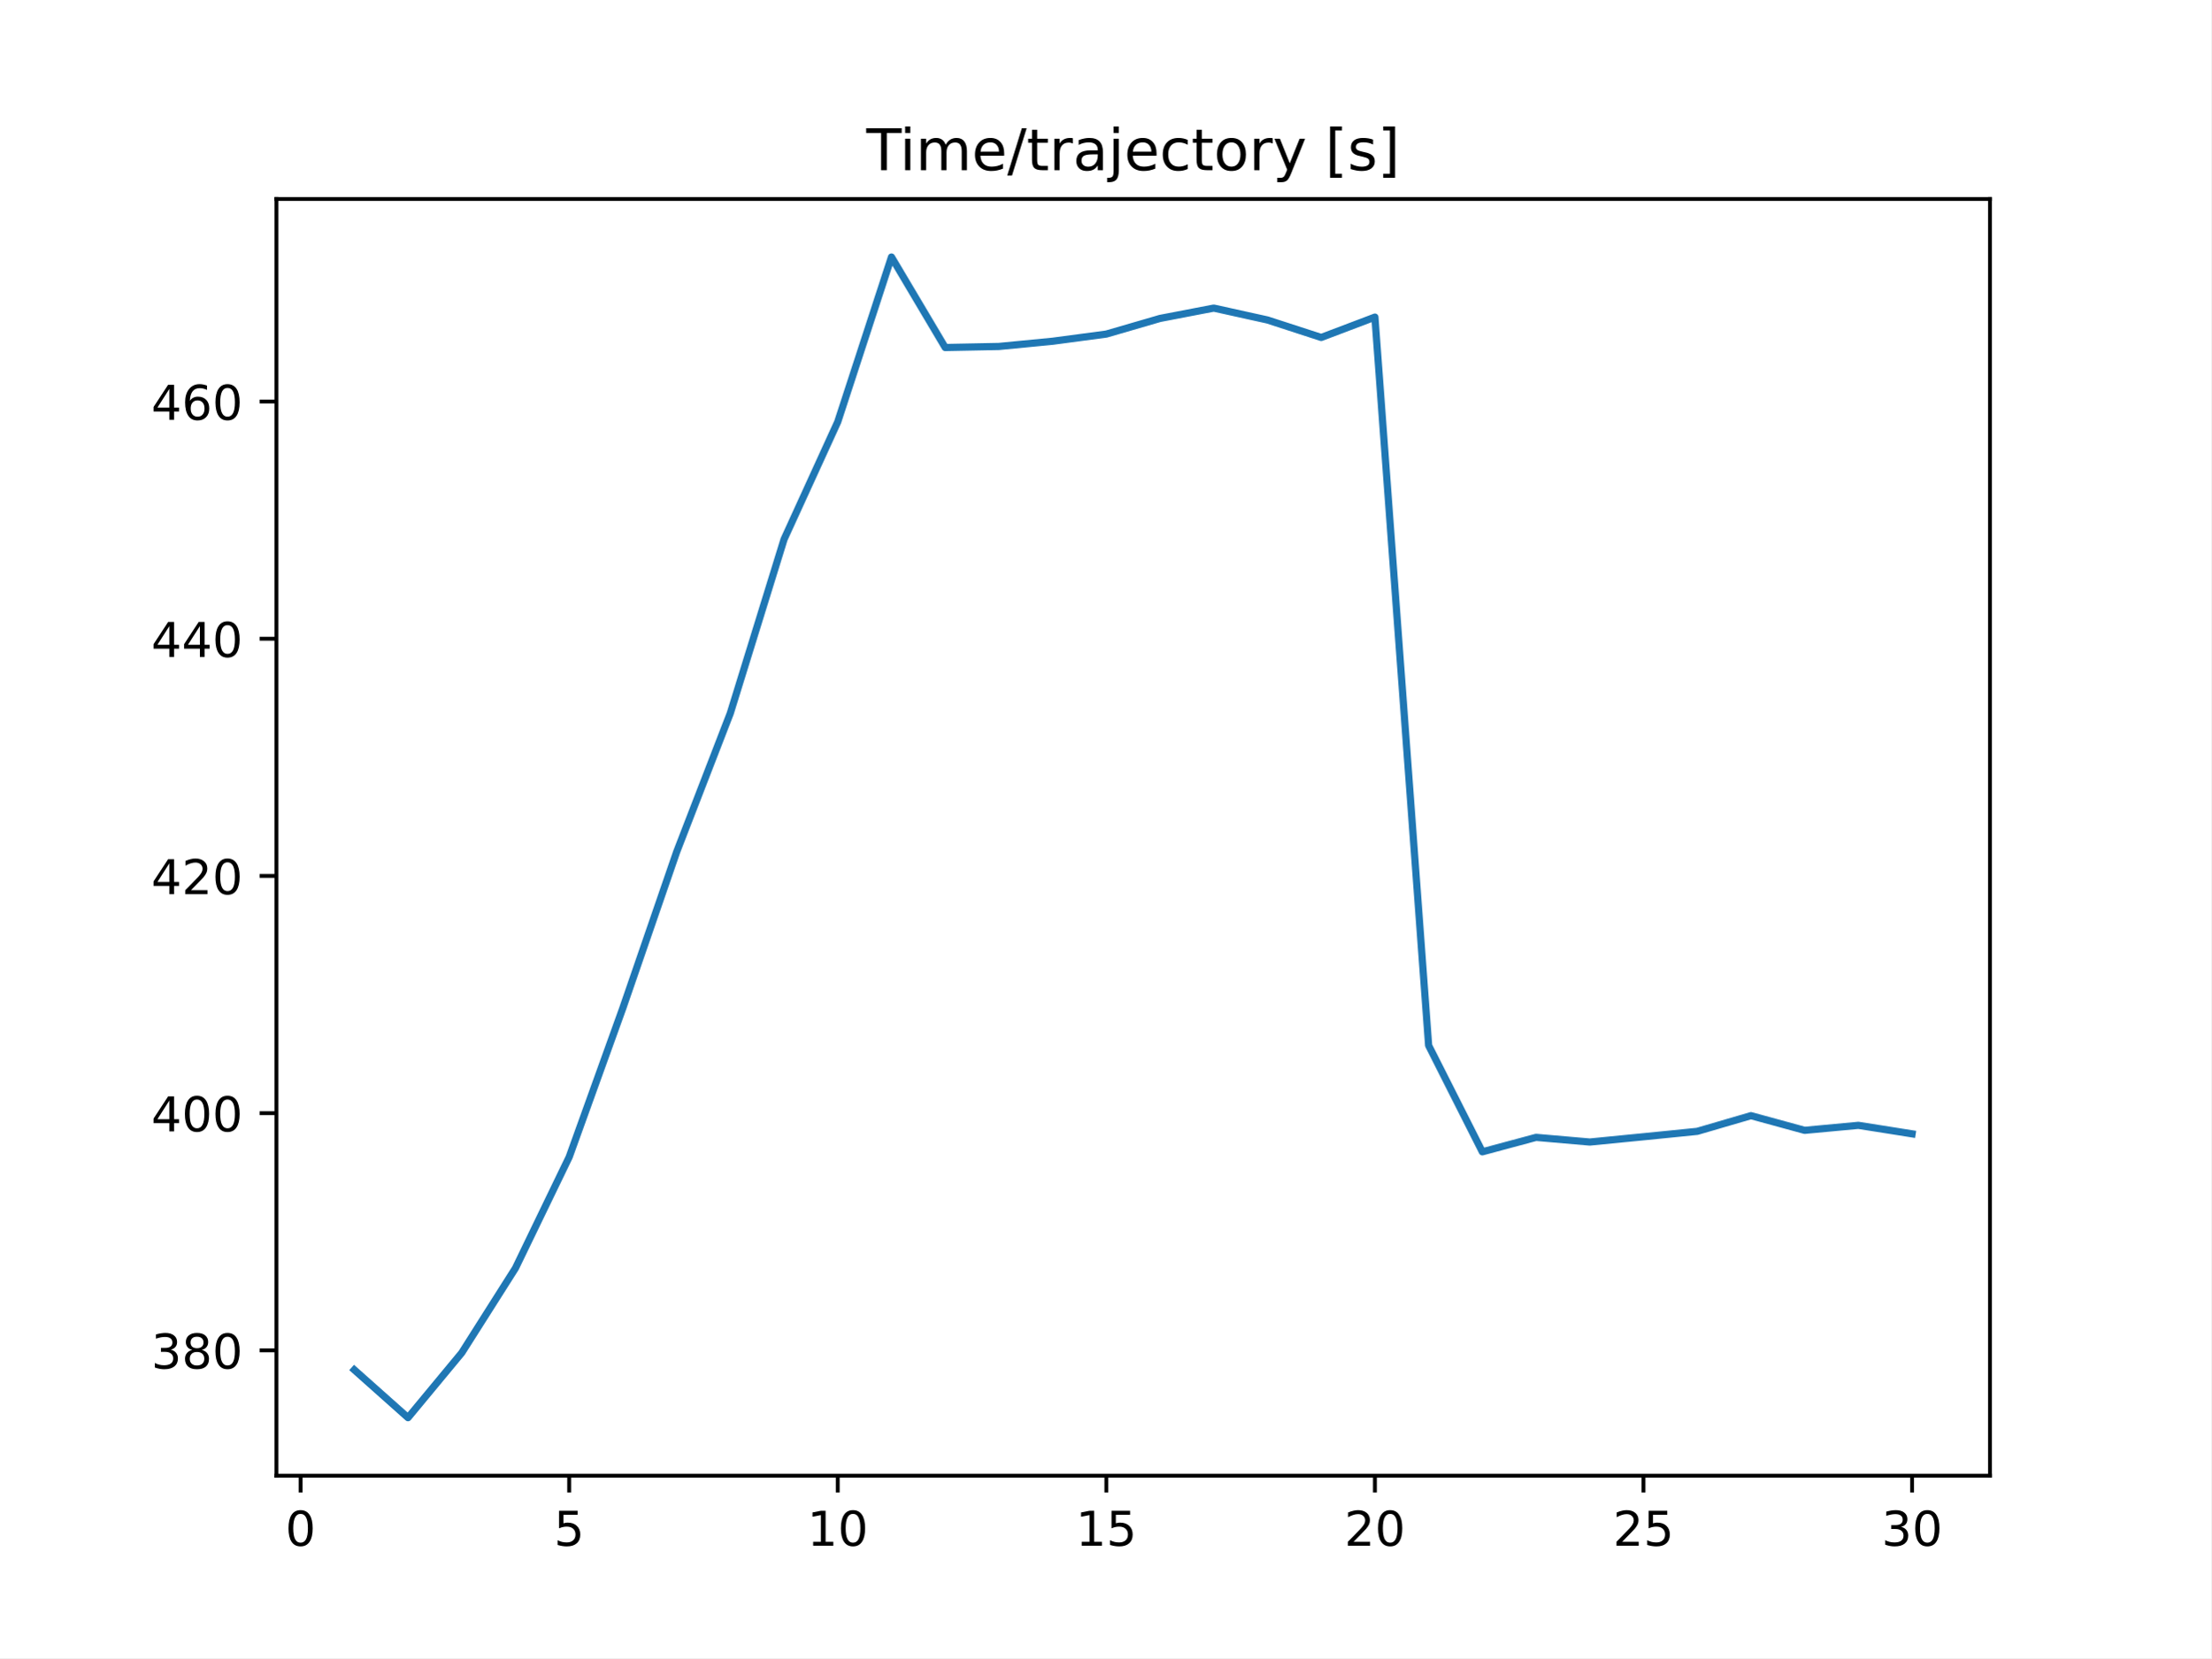
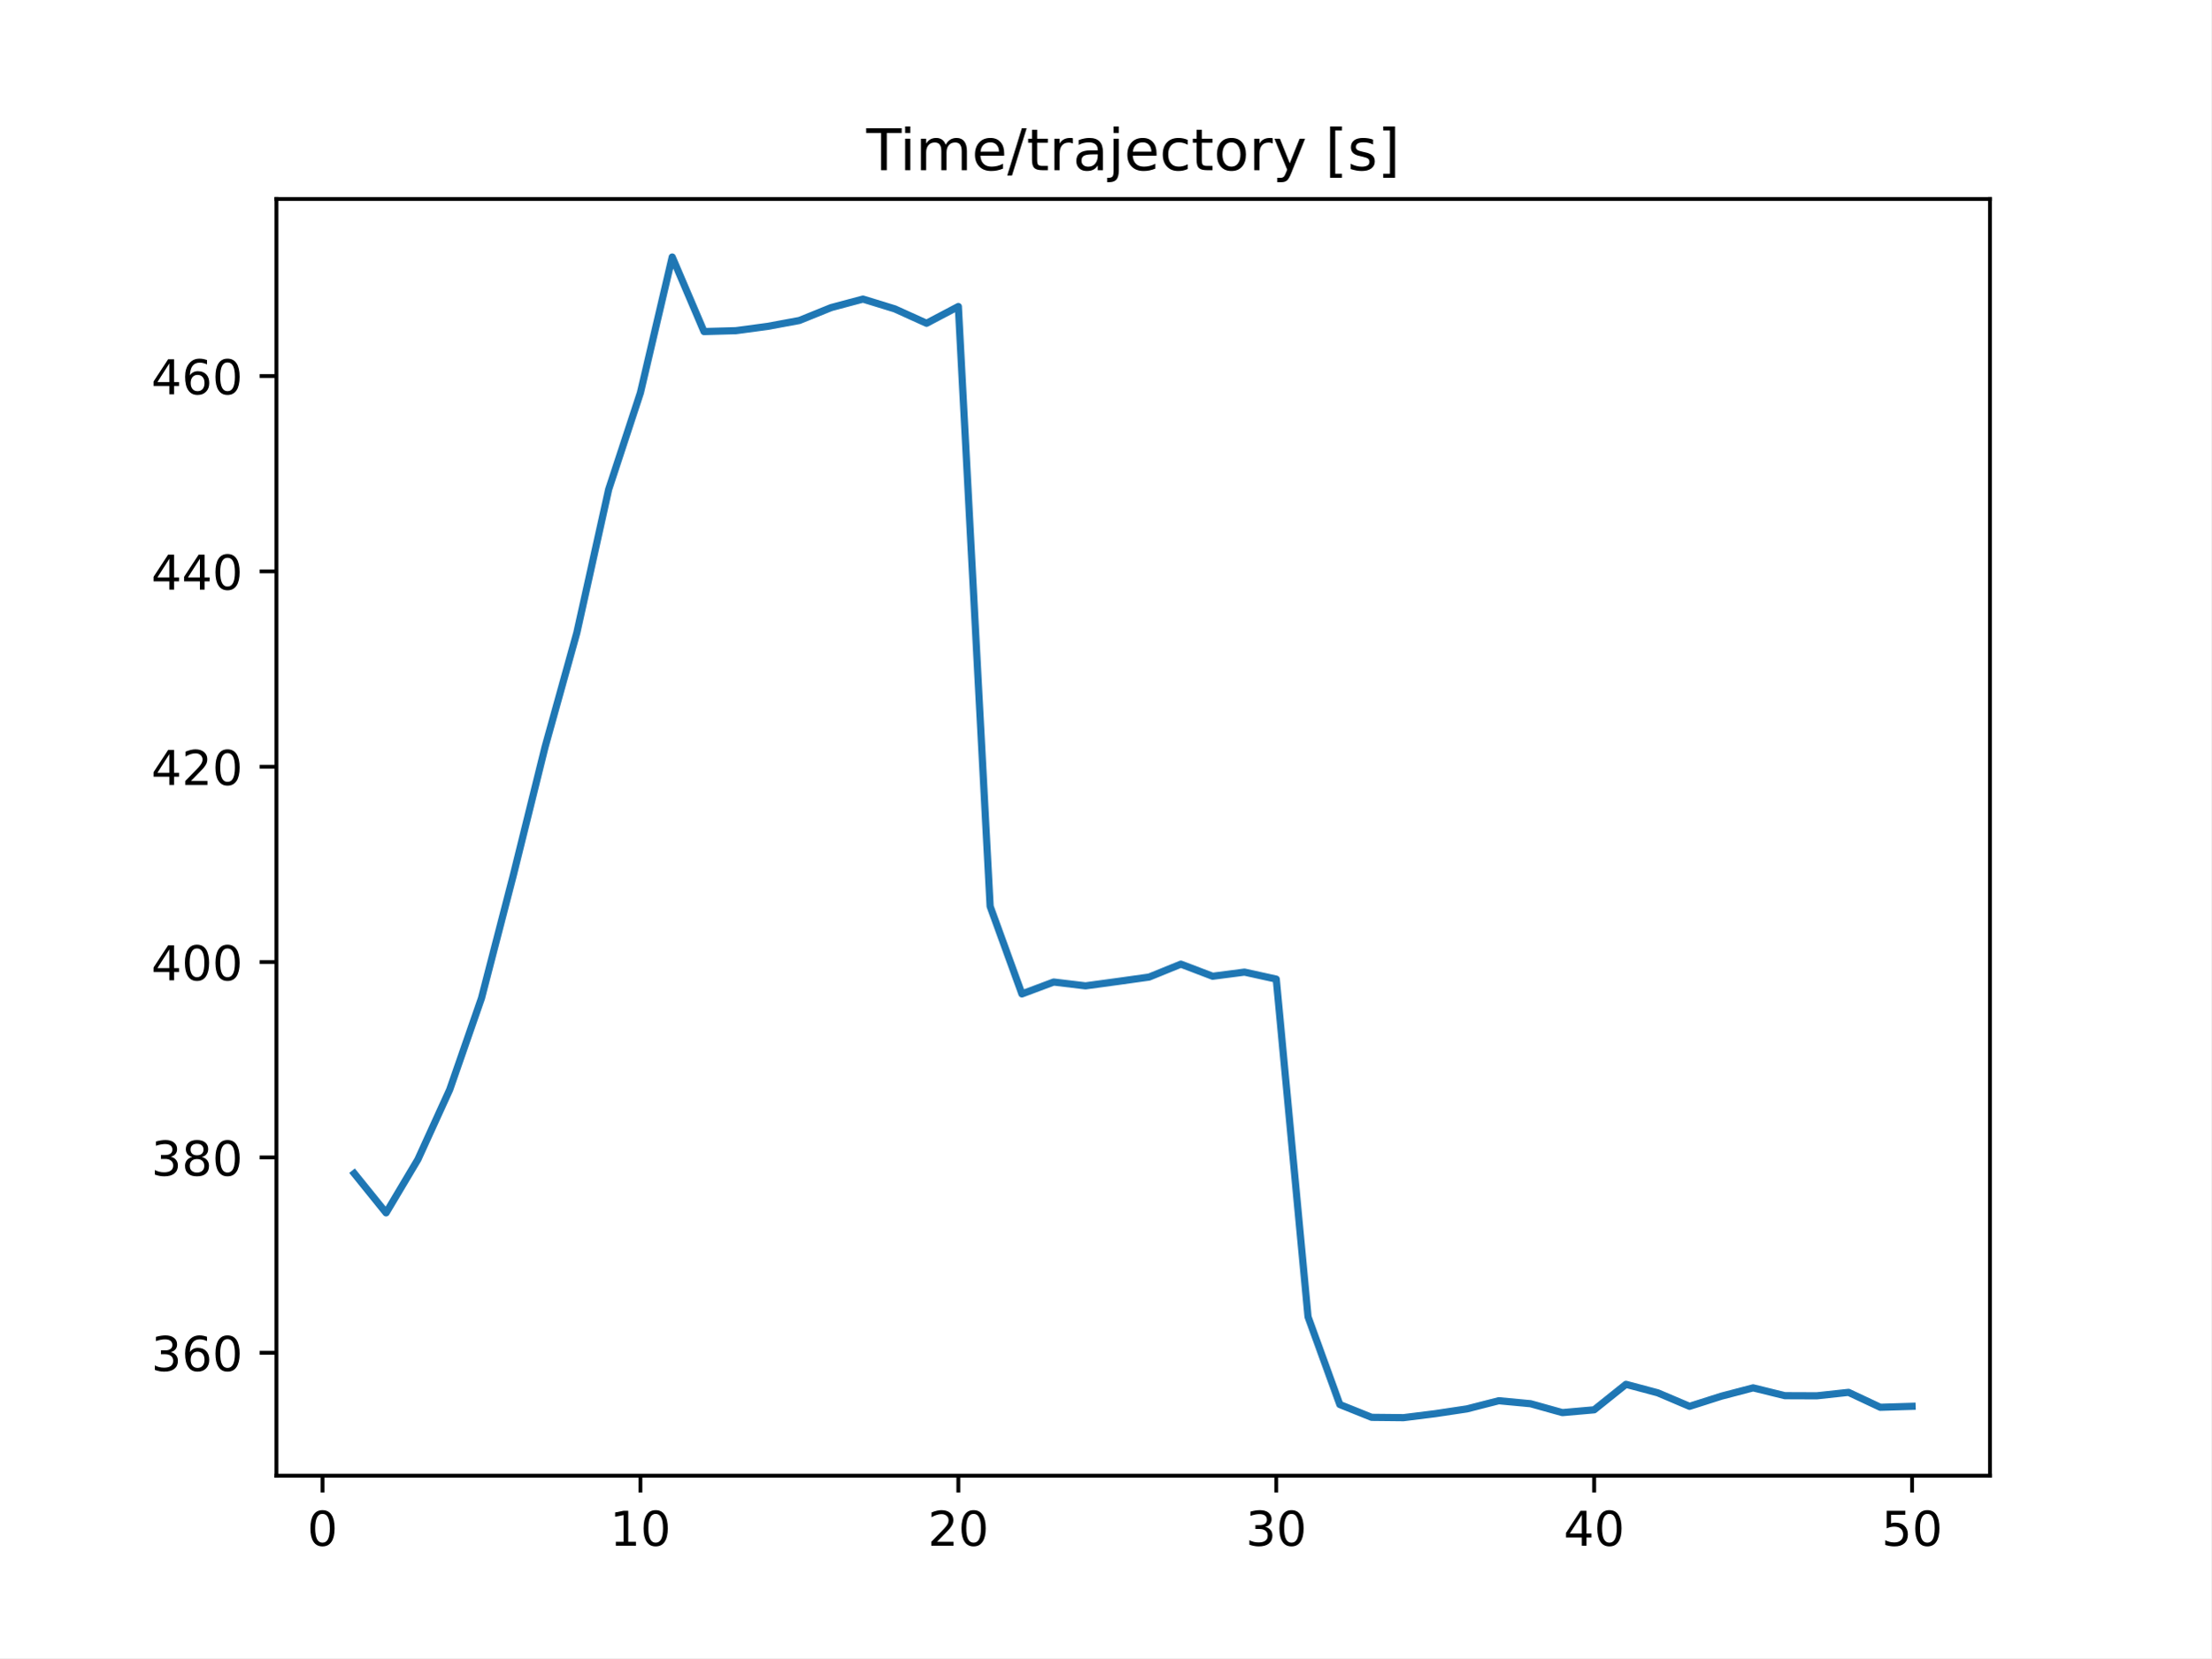
<svg xmlns="http://www.w3.org/2000/svg" xmlns:xlink="http://www.w3.org/1999/xlink" height="345.6pt" version="1.1" viewBox="0 0 460.8 345.6" width="460.8pt">
  <defs>
    <style type="text/css">
*{stroke-linecap:butt;stroke-linejoin:round;}
  </style>
  </defs>
  <g id="figure_1">
    <g id="patch_1">
      <path d="M 0 345.6  L 460.8 345.6  L 460.8 0  L 0 0  z " style="fill:#ffffff;" />
    </g>
    <g id="axes_1">
      <g id="patch_2">
        <path d="M 57.6 307.584  L 414.72 307.584  L 414.72 41.472  L 57.6 41.472  z " style="fill:#ffffff;" />
      </g>
      <g id="matplotlib.axis_1">
        <g id="xtick_1">
          <g id="line2d_1">
            <defs>
-               <path d="M 0 0  L 0 3.5  " id="m7c007bbc4c" style="stroke:#000000;stroke-width:0.8;" />
-             </defs>
-             <g>
-               <use style="stroke:#000000;stroke-width:0.8;" x="62.638" xlink:href="#m7c007bbc4c" y="307.584" />
+               <path d="M 0 0  L 0 3.5  " id="m5fd5372983" style="stroke:#000000;stroke-width:0.8;" />
+             </defs>
+             <g>
+               <use style="stroke:#000000;stroke-width:0.8;" x="67.207" xlink:href="#m5fd5372983" y="307.584" />
            </g>
          </g>
          <g id="text_1">
            <defs>
              <path d="M 31.781 66.406  Q 24.172 66.406 20.328 58.906  Q 16.5 51.422 16.5 36.375  Q 16.5 21.391 20.328 13.891  Q 24.172 6.391 31.781 6.391  Q 39.453 6.391 43.281 13.891  Q 47.125 21.391 47.125 36.375  Q 47.125 51.422 43.281 58.906  Q 39.453 66.406 31.781 66.406  z M 31.781 74.219  Q 44.047 74.219 50.516 64.516  Q 56.984 54.828 56.984 36.375  Q 56.984 17.969 50.516 8.266  Q 44.047 -1.422 31.781 -1.422  Q 19.531 -1.422 13.062 8.266  Q 6.594 17.969 6.594 36.375  Q 6.594 54.828 13.062 64.516  Q 19.531 74.219 31.781 74.219  z " id="DejaVuSans-48" />
            </defs>
-             <g transform="translate(59.45649 322.1824)scale(0.1 -0.1)">
+             <g transform="translate(64.02587 322.1824)scale(0.1 -0.1)">
              <use xlink:href="#DejaVuSans-48" />
            </g>
          </g>
        </g>
        <g id="xtick_2">
          <g id="line2d_2">
            <g>
-               <use style="stroke:#000000;stroke-width:0.8;" x="118.613" xlink:href="#m7c007bbc4c" y="307.584" />
+               <use style="stroke:#000000;stroke-width:0.8;" x="133.463" xlink:href="#m5fd5372983" y="307.584" />
            </g>
          </g>
          <g id="text_2">
            <defs>
-               <path d="M 10.797 72.906  L 49.516 72.906  L 49.516 64.594  L 19.828 64.594  L 19.828 46.734  Q 21.969 47.469 24.109 47.828  Q 26.266 48.188 28.422 48.188  Q 40.625 48.188 47.75 41.5  Q 54.891 34.812 54.891 23.391  Q 54.891 11.625 47.562 5.094  Q 40.234 -1.422 26.906 -1.422  Q 22.312 -1.422 17.547 -0.641  Q 12.797 0.141 7.719 1.703  L 7.719 11.625  Q 12.109 9.234 16.797 8.062  Q 21.484 6.891 26.703 6.891  Q 35.156 6.891 40.078 11.328  Q 45.016 15.766 45.016 23.391  Q 45.016 31 40.078 35.438  Q 35.156 39.891 26.703 39.891  Q 22.75 39.891 18.812 39.016  Q 14.891 38.141 10.797 36.281  z " id="DejaVuSans-53" />
-             </defs>
-             <g transform="translate(115.4314 322.1824)scale(0.1 -0.1)">
-               <use xlink:href="#DejaVuSans-53" />
+               <path d="M 12.406 8.297  L 28.516 8.297  L 28.516 63.922  L 10.984 60.406  L 10.984 69.391  L 28.422 72.906  L 38.281 72.906  L 38.281 8.297  L 54.391 8.297  L 54.391 0  L 12.406 0  z " id="DejaVuSans-49" />
+             </defs>
+             <g transform="translate(127.1007 322.1824)scale(0.1 -0.1)">
+               <use xlink:href="#DejaVuSans-49" />
+               <use x="63.623" xlink:href="#DejaVuSans-48" />
            </g>
          </g>
        </g>
        <g id="xtick_3">
          <g id="line2d_3">
            <g>
-               <use style="stroke:#000000;stroke-width:0.8;" x="174.588" xlink:href="#m7c007bbc4c" y="307.584" />
+               <use style="stroke:#000000;stroke-width:0.8;" x="199.719" xlink:href="#m5fd5372983" y="307.584" />
            </g>
          </g>
          <g id="text_3">
            <defs>
-               <path d="M 12.406 8.297  L 28.516 8.297  L 28.516 63.922  L 10.984 60.406  L 10.984 69.391  L 28.422 72.906  L 38.281 72.906  L 38.281 8.297  L 54.391 8.297  L 54.391 0  L 12.406 0  z " id="DejaVuSans-49" />
-             </defs>
-             <g transform="translate(168.2251 322.1824)scale(0.1 -0.1)">
-               <use xlink:href="#DejaVuSans-49" />
+               <path d="M 19.188 8.297  L 53.609 8.297  L 53.609 0  L 7.328 0  L 7.328 8.297  Q 12.938 14.109 22.625 23.891  Q 32.328 33.688 34.812 36.531  Q 39.547 41.844 41.422 45.531  Q 43.312 49.219 43.312 52.781  Q 43.312 58.594 39.234 62.25  Q 35.156 65.922 28.609 65.922  Q 23.969 65.922 18.812 64.312  Q 13.672 62.703 7.812 59.422  L 7.812 69.391  Q 13.766 71.781 18.938 73  Q 24.125 74.219 28.422 74.219  Q 39.75 74.219 46.484 68.547  Q 53.219 62.891 53.219 53.422  Q 53.219 48.922 51.531 44.891  Q 49.859 40.875 45.406 35.406  Q 44.188 33.984 37.641 27.219  Q 31.109 20.453 19.188 8.297  z " id="DejaVuSans-50" />
+             </defs>
+             <g transform="translate(193.3567 322.1824)scale(0.1 -0.1)">
+               <use xlink:href="#DejaVuSans-50" />
              <use x="63.623" xlink:href="#DejaVuSans-48" />
            </g>
          </g>
        </g>
        <g id="xtick_4">
          <g id="line2d_4">
            <g>
-               <use style="stroke:#000000;stroke-width:0.8;" x="230.563" xlink:href="#m7c007bbc4c" y="307.584" />
+               <use style="stroke:#000000;stroke-width:0.8;" x="265.975" xlink:href="#m5fd5372983" y="307.584" />
            </g>
          </g>
          <g id="text_4">
-             <g transform="translate(224.2 322.1824)scale(0.1 -0.1)">
-               <use xlink:href="#DejaVuSans-49" />
-               <use x="63.623" xlink:href="#DejaVuSans-53" />
+             <defs>
+               <path d="M 40.578 39.312  Q 47.656 37.797 51.625 33  Q 55.609 28.219 55.609 21.188  Q 55.609 10.406 48.188 4.484  Q 40.766 -1.422 27.094 -1.422  Q 22.516 -1.422 17.656 -0.516  Q 12.797 0.391 7.625 2.203  L 7.625 11.719  Q 11.719 9.328 16.594 8.109  Q 21.484 6.891 26.812 6.891  Q 36.078 6.891 40.938 10.547  Q 45.797 14.203 45.797 21.188  Q 45.797 27.641 41.281 31.266  Q 36.766 34.906 28.719 34.906  L 20.219 34.906  L 20.219 43.016  L 29.109 43.016  Q 36.375 43.016 40.234 45.922  Q 44.094 48.828 44.094 54.297  Q 44.094 59.906 40.109 62.906  Q 36.141 65.922 28.719 65.922  Q 24.656 65.922 20.016 65.031  Q 15.375 64.156 9.812 62.312  L 9.812 71.094  Q 15.438 72.656 20.344 73.438  Q 25.25 74.219 29.594 74.219  Q 40.828 74.219 47.359 69.109  Q 53.906 64.016 53.906 55.328  Q 53.906 49.266 50.438 45.094  Q 46.969 40.922 40.578 39.312  z " id="DejaVuSans-51" />
+             </defs>
+             <g transform="translate(259.6127 322.1824)scale(0.1 -0.1)">
+               <use xlink:href="#DejaVuSans-51" />
+               <use x="63.623" xlink:href="#DejaVuSans-48" />
            </g>
          </g>
        </g>
        <g id="xtick_5">
          <g id="line2d_5">
            <g>
-               <use style="stroke:#000000;stroke-width:0.8;" x="286.537" xlink:href="#m7c007bbc4c" y="307.584" />
+               <use style="stroke:#000000;stroke-width:0.8;" x="332.231" xlink:href="#m5fd5372983" y="307.584" />
            </g>
          </g>
          <g id="text_5">
            <defs>
-               <path d="M 19.188 8.297  L 53.609 8.297  L 53.609 0  L 7.328 0  L 7.328 8.297  Q 12.938 14.109 22.625 23.891  Q 32.328 33.688 34.812 36.531  Q 39.547 41.844 41.422 45.531  Q 43.312 49.219 43.312 52.781  Q 43.312 58.594 39.234 62.25  Q 35.156 65.922 28.609 65.922  Q 23.969 65.922 18.812 64.312  Q 13.672 62.703 7.812 59.422  L 7.812 69.391  Q 13.766 71.781 18.938 73  Q 24.125 74.219 28.422 74.219  Q 39.75 74.219 46.484 68.547  Q 53.219 62.891 53.219 53.422  Q 53.219 48.922 51.531 44.891  Q 49.859 40.875 45.406 35.406  Q 44.188 33.984 37.641 27.219  Q 31.109 20.453 19.188 8.297  z " id="DejaVuSans-50" />
-             </defs>
-             <g transform="translate(280.1749 322.1824)scale(0.1 -0.1)">
-               <use xlink:href="#DejaVuSans-50" />
+               <path d="M 37.797 64.312  L 12.891 25.391  L 37.797 25.391  z M 35.203 72.906  L 47.609 72.906  L 47.609 25.391  L 58.016 25.391  L 58.016 17.188  L 47.609 17.188  L 47.609 0  L 37.797 0  L 37.797 17.188  L 4.891 17.188  L 4.891 26.703  z " id="DejaVuSans-52" />
+             </defs>
+             <g transform="translate(325.8687 322.1824)scale(0.1 -0.1)">
+               <use xlink:href="#DejaVuSans-52" />
              <use x="63.623" xlink:href="#DejaVuSans-48" />
            </g>
          </g>
        </g>
        <g id="xtick_6">
          <g id="line2d_6">
            <g>
-               <use style="stroke:#000000;stroke-width:0.8;" x="342.512" xlink:href="#m7c007bbc4c" y="307.584" />
+               <use style="stroke:#000000;stroke-width:0.8;" x="398.487" xlink:href="#m5fd5372983" y="307.584" />
            </g>
          </g>
          <g id="text_6">
-             <g transform="translate(336.1499 322.1824)scale(0.1 -0.1)">
-               <use xlink:href="#DejaVuSans-50" />
-               <use x="63.623" xlink:href="#DejaVuSans-53" />
-             </g>
-           </g>
-         </g>
-         <g id="xtick_7">
-           <g id="line2d_7">
-             <g>
-               <use style="stroke:#000000;stroke-width:0.8;" x="398.487" xlink:href="#m7c007bbc4c" y="307.584" />
-             </g>
-           </g>
-           <g id="text_7">
-             <defs>
-               <path d="M 40.578 39.312  Q 47.656 37.797 51.625 33  Q 55.609 28.219 55.609 21.188  Q 55.609 10.406 48.188 4.484  Q 40.766 -1.422 27.094 -1.422  Q 22.516 -1.422 17.656 -0.516  Q 12.797 0.391 7.625 2.203  L 7.625 11.719  Q 11.719 9.328 16.594 8.109  Q 21.484 6.891 26.812 6.891  Q 36.078 6.891 40.938 10.547  Q 45.797 14.203 45.797 21.188  Q 45.797 27.641 41.281 31.266  Q 36.766 34.906 28.719 34.906  L 20.219 34.906  L 20.219 43.016  L 29.109 43.016  Q 36.375 43.016 40.234 45.922  Q 44.094 48.828 44.094 54.297  Q 44.094 59.906 40.109 62.906  Q 36.141 65.922 28.719 65.922  Q 24.656 65.922 20.016 65.031  Q 15.375 64.156 9.812 62.312  L 9.812 71.094  Q 15.438 72.656 20.344 73.438  Q 25.25 74.219 29.594 74.219  Q 40.828 74.219 47.359 69.109  Q 53.906 64.016 53.906 55.328  Q 53.906 49.266 50.438 45.094  Q 46.969 40.922 40.578 39.312  z " id="DejaVuSans-51" />
+             <defs>
+               <path d="M 10.797 72.906  L 49.516 72.906  L 49.516 64.594  L 19.828 64.594  L 19.828 46.734  Q 21.969 47.469 24.109 47.828  Q 26.266 48.188 28.422 48.188  Q 40.625 48.188 47.75 41.5  Q 54.891 34.812 54.891 23.391  Q 54.891 11.625 47.562 5.094  Q 40.234 -1.422 26.906 -1.422  Q 22.312 -1.422 17.547 -0.641  Q 12.797 0.141 7.719 1.703  L 7.719 11.625  Q 12.109 9.234 16.797 8.062  Q 21.484 6.891 26.703 6.891  Q 35.156 6.891 40.078 11.328  Q 45.016 15.766 45.016 23.391  Q 45.016 31 40.078 35.438  Q 35.156 39.891 26.703 39.891  Q 22.75 39.891 18.812 39.016  Q 14.891 38.141 10.797 36.281  z " id="DejaVuSans-53" />
            </defs>
            <g transform="translate(392.1248 322.1824)scale(0.1 -0.1)">
-               <use xlink:href="#DejaVuSans-51" />
+               <use xlink:href="#DejaVuSans-53" />
              <use x="63.623" xlink:href="#DejaVuSans-48" />
            </g>
          </g>
        </g>
      </g>
      <g id="matplotlib.axis_2">
        <g id="ytick_1">
+           <g id="line2d_7">
+             <defs>
+               <path d="M 0 0  L -3.5 0  " id="m510a2746f6" style="stroke:#000000;stroke-width:0.8;" />
+             </defs>
+             <g>
+               <use style="stroke:#000000;stroke-width:0.8;" x="57.6" xlink:href="#m510a2746f6" y="281.96" />
+             </g>
+           </g>
+           <g id="text_7">
+             <defs>
+               <path d="M 33.016 40.375  Q 26.375 40.375 22.484 35.828  Q 18.609 31.297 18.609 23.391  Q 18.609 15.531 22.484 10.953  Q 26.375 6.391 33.016 6.391  Q 39.656 6.391 43.531 10.953  Q 47.406 15.531 47.406 23.391  Q 47.406 31.297 43.531 35.828  Q 39.656 40.375 33.016 40.375  z M 52.594 71.297  L 52.594 62.312  Q 48.875 64.062 45.094 64.984  Q 41.312 65.922 37.594 65.922  Q 27.828 65.922 22.672 59.328  Q 17.531 52.734 16.797 39.406  Q 19.672 43.656 24.016 45.922  Q 28.375 48.188 33.594 48.188  Q 44.578 48.188 50.953 41.516  Q 57.328 34.859 57.328 23.391  Q 57.328 12.156 50.688 5.359  Q 44.047 -1.422 33.016 -1.422  Q 20.359 -1.422 13.672 8.266  Q 6.984 17.969 6.984 36.375  Q 6.984 53.656 15.188 63.938  Q 23.391 74.219 37.203 74.219  Q 40.922 74.219 44.703 73.484  Q 48.484 72.75 52.594 71.297  z " id="DejaVuSans-54" />
+             </defs>
+             <g transform="translate(31.5125 285.7596)scale(0.1 -0.1)">
+               <use xlink:href="#DejaVuSans-51" />
+               <use x="63.623" xlink:href="#DejaVuSans-54" />
+               <use x="127.246" xlink:href="#DejaVuSans-48" />
+             </g>
+           </g>
+         </g>
+         <g id="ytick_2">
          <g id="line2d_8">
-             <defs>
-               <path d="M 0 0  L -3.5 0  " id="mae1d2fc191" style="stroke:#000000;stroke-width:0.8;" />
-             </defs>
-             <g>
-               <use style="stroke:#000000;stroke-width:0.8;" x="57.6" xlink:href="#mae1d2fc191" y="281.456" />
+             <g>
+               <use style="stroke:#000000;stroke-width:0.8;" x="57.6" xlink:href="#m510a2746f6" y="241.243" />
            </g>
          </g>
          <g id="text_8">
            <defs>
              <path d="M 31.781 34.625  Q 24.75 34.625 20.719 30.859  Q 16.703 27.094 16.703 20.516  Q 16.703 13.922 20.719 10.156  Q 24.75 6.391 31.781 6.391  Q 38.812 6.391 42.859 10.172  Q 46.922 13.969 46.922 20.516  Q 46.922 27.094 42.891 30.859  Q 38.875 34.625 31.781 34.625  z M 21.922 38.812  Q 15.578 40.375 12.031 44.719  Q 8.5 49.078 8.5 55.328  Q 8.5 64.062 14.719 69.141  Q 20.953 74.219 31.781 74.219  Q 42.672 74.219 48.875 69.141  Q 55.078 64.062 55.078 55.328  Q 55.078 49.078 51.531 44.719  Q 48 40.375 41.703 38.812  Q 48.828 37.156 52.797 32.312  Q 56.781 27.484 56.781 20.516  Q 56.781 9.906 50.312 4.234  Q 43.844 -1.422 31.781 -1.422  Q 19.734 -1.422 13.25 4.234  Q 6.781 9.906 6.781 20.516  Q 6.781 27.484 10.781 32.312  Q 14.797 37.156 21.922 38.812  z M 18.312 54.391  Q 18.312 48.734 21.844 45.562  Q 25.391 42.391 31.781 42.391  Q 38.141 42.391 41.719 45.562  Q 45.312 48.734 45.312 54.391  Q 45.312 60.062 41.719 63.234  Q 38.141 66.406 31.781 66.406  Q 25.391 66.406 21.844 63.234  Q 18.312 60.062 18.312 54.391  z " id="DejaVuSans-56" />
            </defs>
-             <g transform="translate(31.5125 285.2549)scale(0.1 -0.1)">
+             <g transform="translate(31.5125 245.0423)scale(0.1 -0.1)">
              <use xlink:href="#DejaVuSans-51" />
              <use x="63.623" xlink:href="#DejaVuSans-56" />
              <use x="127.246" xlink:href="#DejaVuSans-48" />
            </g>
          </g>
        </g>
-         <g id="ytick_2">
+         <g id="ytick_3">
          <g id="line2d_9">
            <g>
-               <use style="stroke:#000000;stroke-width:0.8;" x="57.6" xlink:href="#mae1d2fc191" y="232.014" />
+               <use style="stroke:#000000;stroke-width:0.8;" x="57.6" xlink:href="#m510a2746f6" y="200.526" />
            </g>
          </g>
          <g id="text_9">
-             <defs>
-               <path d="M 37.797 64.312  L 12.891 25.391  L 37.797 25.391  z M 35.203 72.906  L 47.609 72.906  L 47.609 25.391  L 58.016 25.391  L 58.016 17.188  L 47.609 17.188  L 47.609 0  L 37.797 0  L 37.797 17.188  L 4.891 17.188  L 4.891 26.703  z " id="DejaVuSans-52" />
-             </defs>
-             <g transform="translate(31.5125 235.8133)scale(0.1 -0.1)">
-               <use xlink:href="#DejaVuSans-52" />
-               <use x="63.623" xlink:href="#DejaVuSans-48" />
-               <use x="127.246" xlink:href="#DejaVuSans-48" />
-             </g>
-           </g>
-         </g>
-         <g id="ytick_3">
+             <g transform="translate(31.5125 204.3251)scale(0.1 -0.1)">
+               <use xlink:href="#DejaVuSans-52" />
+               <use x="63.623" xlink:href="#DejaVuSans-48" />
+               <use x="127.246" xlink:href="#DejaVuSans-48" />
+             </g>
+           </g>
+         </g>
+         <g id="ytick_4">
          <g id="line2d_10">
            <g>
-               <use style="stroke:#000000;stroke-width:0.8;" x="57.6" xlink:href="#mae1d2fc191" y="182.572" />
+               <use style="stroke:#000000;stroke-width:0.8;" x="57.6" xlink:href="#m510a2746f6" y="159.809" />
            </g>
          </g>
          <g id="text_10">
-             <g transform="translate(31.5125 186.3717)scale(0.1 -0.1)">
+             <g transform="translate(31.5125 163.6078)scale(0.1 -0.1)">
              <use xlink:href="#DejaVuSans-52" />
              <use x="63.623" xlink:href="#DejaVuSans-50" />
              <use x="127.246" xlink:href="#DejaVuSans-48" />
            </g>
          </g>
        </g>
-         <g id="ytick_4">
+         <g id="ytick_5">
          <g id="line2d_11">
            <g>
-               <use style="stroke:#000000;stroke-width:0.8;" x="57.6" xlink:href="#mae1d2fc191" y="133.131" />
+               <use style="stroke:#000000;stroke-width:0.8;" x="57.6" xlink:href="#m510a2746f6" y="119.091" />
            </g>
          </g>
          <g id="text_11">
-             <g transform="translate(31.5125 136.93)scale(0.1 -0.1)">
+             <g transform="translate(31.5125 122.8905)scale(0.1 -0.1)">
              <use xlink:href="#DejaVuSans-52" />
              <use x="63.623" xlink:href="#DejaVuSans-52" />
              <use x="127.246" xlink:href="#DejaVuSans-48" />
            </g>
          </g>
        </g>
-         <g id="ytick_5">
+         <g id="ytick_6">
          <g id="line2d_12">
            <g>
-               <use style="stroke:#000000;stroke-width:0.8;" x="57.6" xlink:href="#mae1d2fc191" y="83.689" />
+               <use style="stroke:#000000;stroke-width:0.8;" x="57.6" xlink:href="#m510a2746f6" y="78.374" />
            </g>
          </g>
          <g id="text_12">
-             <defs>
-               <path d="M 33.016 40.375  Q 26.375 40.375 22.484 35.828  Q 18.609 31.297 18.609 23.391  Q 18.609 15.531 22.484 10.953  Q 26.375 6.391 33.016 6.391  Q 39.656 6.391 43.531 10.953  Q 47.406 15.531 47.406 23.391  Q 47.406 31.297 43.531 35.828  Q 39.656 40.375 33.016 40.375  z M 52.594 71.297  L 52.594 62.312  Q 48.875 64.062 45.094 64.984  Q 41.312 65.922 37.594 65.922  Q 27.828 65.922 22.672 59.328  Q 17.531 52.734 16.797 39.406  Q 19.672 43.656 24.016 45.922  Q 28.375 48.188 33.594 48.188  Q 44.578 48.188 50.953 41.516  Q 57.328 34.859 57.328 23.391  Q 57.328 12.156 50.688 5.359  Q 44.047 -1.422 33.016 -1.422  Q 20.359 -1.422 13.672 8.266  Q 6.984 17.969 6.984 36.375  Q 6.984 53.656 15.188 63.938  Q 23.391 74.219 37.203 74.219  Q 40.922 74.219 44.703 73.484  Q 48.484 72.75 52.594 71.297  z " id="DejaVuSans-54" />
-             </defs>
-             <g transform="translate(31.5125 87.4884)scale(0.1 -0.1)">
+             <g transform="translate(31.5125 82.17328)scale(0.1 -0.1)">
              <use xlink:href="#DejaVuSans-52" />
              <use x="63.623" xlink:href="#DejaVuSans-54" />
              <use x="127.246" xlink:href="#DejaVuSans-48" />
            </g>
          </g>
        </g>
      </g>
      <g id="line2d_13">
-         <path clip-path="url(#p81ed5292c6)" d="M 73.833 285.522  L 85.028 295.488  L 96.223 281.974  L 107.418 264.319  L 118.613 241.162  L 129.808 210.079  L 141.003 177.59  L 152.198 148.644  L 163.393 112.413  L 174.588 87.914  L 185.783 53.568  L 196.978 72.43  L 208.173 72.209  L 219.368 71.122  L 230.563 69.626  L 241.757 66.366  L 252.952 64.211  L 264.147 66.691  L 275.342 70.334  L 286.537 66.092  L 297.732 217.906  L 308.927 240.076  L 320.122 237.065  L 331.317 238.036  L 342.512 236.937  L 353.707 235.811  L 364.902 232.54  L 376.097 235.601  L 387.292 234.554  L 398.487 236.329  " style="fill:none;stroke:#1f77b4;stroke-linecap:square;stroke-width:1.5;" />
+         <path clip-path="url(#pc149ef338b)" d="M 73.833 244.592  L 80.458 252.799  L 87.084 241.67  L 93.71 227.13  L 100.335 208.059  L 106.961 182.461  L 113.586 155.706  L 120.212 131.867  L 126.838 102.03  L 133.463 81.853  L 140.089 53.568  L 146.714 69.102  L 153.34 68.92  L 159.966 68.024  L 166.591 66.792  L 173.217 64.107  L 179.842 62.333  L 186.468 64.375  L 193.094 67.376  L 199.719 63.882  L 206.345 188.908  L 212.97 207.165  L 219.596 204.686  L 226.222 205.485  L 232.847 204.58  L 239.473 203.653  L 246.098 200.959  L 252.724 203.48  L 259.35 202.617  L 265.975 204.079  L 272.601 274.472  L 279.226 292.751  L 285.852 295.417  L 292.478 295.488  L 299.103 294.657  L 305.729 293.656  L 312.354 291.955  L 318.98 292.583  L 325.606 294.437  L 332.231 293.847  L 338.857 288.538  L 345.482 290.309  L 352.108 293.128  L 358.734 291.011  L 365.359 289.273  L 371.985 290.907  L 378.61 290.934  L 385.236 290.21  L 391.862 293.326  L 398.487 293.122  " style="fill:none;stroke:#1f77b4;stroke-linecap:square;stroke-width:1.5;" />
      </g>
      <g id="patch_3">
        <path d="M 57.6 307.584  L 57.6 41.472  " style="fill:none;stroke:#000000;stroke-linecap:square;stroke-linejoin:miter;stroke-width:0.8;" />
      </g>
      <g id="patch_4">
        <path d="M 414.72 307.584  L 414.72 41.472  " style="fill:none;stroke:#000000;stroke-linecap:square;stroke-linejoin:miter;stroke-width:0.8;" />
      </g>
      <g id="patch_5">
        <path d="M 57.6 307.584  L 414.72 307.584  " style="fill:none;stroke:#000000;stroke-linecap:square;stroke-linejoin:miter;stroke-width:0.8;" />
      </g>
      <g id="patch_6">
        <path d="M 57.6 41.472  L 414.72 41.472  " style="fill:none;stroke:#000000;stroke-linecap:square;stroke-linejoin:miter;stroke-width:0.8;" />
      </g>
      <g id="text_13">
        <defs>
          <path d="M -0.297 72.906  L 61.375 72.906  L 61.375 64.594  L 35.5 64.594  L 35.5 0  L 25.594 0  L 25.594 64.594  L -0.297 64.594  z " id="DejaVuSans-84" />
          <path d="M 9.422 54.688  L 18.406 54.688  L 18.406 0  L 9.422 0  z M 9.422 75.984  L 18.406 75.984  L 18.406 64.594  L 9.422 64.594  z " id="DejaVuSans-105" />
          <path d="M 52 44.188  Q 55.375 50.25 60.062 53.125  Q 64.75 56 71.094 56  Q 79.641 56 84.281 50.016  Q 88.922 44.047 88.922 33.016  L 88.922 0  L 79.891 0  L 79.891 32.719  Q 79.891 40.578 77.094 44.375  Q 74.312 48.188 68.609 48.188  Q 61.625 48.188 57.562 43.547  Q 53.516 38.922 53.516 30.906  L 53.516 0  L 44.484 0  L 44.484 32.719  Q 44.484 40.625 41.703 44.406  Q 38.922 48.188 33.109 48.188  Q 26.219 48.188 22.156 43.531  Q 18.109 38.875 18.109 30.906  L 18.109 0  L 9.078 0  L 9.078 54.688  L 18.109 54.688  L 18.109 46.188  Q 21.188 51.219 25.484 53.609  Q 29.781 56 35.688 56  Q 41.656 56 45.828 52.969  Q 50 49.953 52 44.188  z " id="DejaVuSans-109" />
          <path d="M 56.203 29.594  L 56.203 25.203  L 14.891 25.203  Q 15.484 15.922 20.484 11.062  Q 25.484 6.203 34.422 6.203  Q 39.594 6.203 44.453 7.469  Q 49.312 8.734 54.109 11.281  L 54.109 2.781  Q 49.266 0.734 44.188 -0.344  Q 39.109 -1.422 33.891 -1.422  Q 20.797 -1.422 13.156 6.188  Q 5.516 13.812 5.516 26.812  Q 5.516 40.234 12.766 48.109  Q 20.016 56 32.328 56  Q 43.359 56 49.781 48.891  Q 56.203 41.797 56.203 29.594  z M 47.219 32.234  Q 47.125 39.594 43.094 43.984  Q 39.062 48.391 32.422 48.391  Q 24.906 48.391 20.391 44.141  Q 15.875 39.891 15.188 32.172  z " id="DejaVuSans-101" />
          <path d="M 25.391 72.906  L 33.688 72.906  L 8.297 -9.281  L 0 -9.281  z " id="DejaVuSans-47" />
          <path d="M 18.312 70.219  L 18.312 54.688  L 36.812 54.688  L 36.812 47.703  L 18.312 47.703  L 18.312 18.016  Q 18.312 11.328 20.141 9.422  Q 21.969 7.516 27.594 7.516  L 36.812 7.516  L 36.812 0  L 27.594 0  Q 17.188 0 13.234 3.875  Q 9.281 7.766 9.281 18.016  L 9.281 47.703  L 2.688 47.703  L 2.688 54.688  L 9.281 54.688  L 9.281 70.219  z " id="DejaVuSans-116" />
          <path d="M 41.109 46.297  Q 39.594 47.172 37.812 47.578  Q 36.031 48 33.891 48  Q 26.266 48 22.188 43.047  Q 18.109 38.094 18.109 28.812  L 18.109 0  L 9.078 0  L 9.078 54.688  L 18.109 54.688  L 18.109 46.188  Q 20.953 51.172 25.484 53.578  Q 30.031 56 36.531 56  Q 37.453 56 38.578 55.875  Q 39.703 55.766 41.062 55.516  z " id="DejaVuSans-114" />
          <path d="M 34.281 27.484  Q 23.391 27.484 19.188 25  Q 14.984 22.516 14.984 16.5  Q 14.984 11.719 18.141 8.906  Q 21.297 6.109 26.703 6.109  Q 34.188 6.109 38.703 11.406  Q 43.219 16.703 43.219 25.484  L 43.219 27.484  z M 52.203 31.203  L 52.203 0  L 43.219 0  L 43.219 8.297  Q 40.141 3.328 35.547 0.953  Q 30.953 -1.422 24.312 -1.422  Q 15.922 -1.422 10.953 3.297  Q 6 8.016 6 15.922  Q 6 25.141 12.172 29.828  Q 18.359 34.516 30.609 34.516  L 43.219 34.516  L 43.219 35.406  Q 43.219 41.609 39.141 45  Q 35.062 48.391 27.688 48.391  Q 23 48.391 18.547 47.266  Q 14.109 46.141 10.016 43.891  L 10.016 52.203  Q 14.938 54.109 19.578 55.047  Q 24.219 56 28.609 56  Q 40.484 56 46.344 49.844  Q 52.203 43.703 52.203 31.203  z " id="DejaVuSans-97" />
          <path d="M 9.422 54.688  L 18.406 54.688  L 18.406 -0.984  Q 18.406 -11.422 14.422 -16.109  Q 10.453 -20.797 1.609 -20.797  L -1.812 -20.797  L -1.812 -13.188  L 0.594 -13.188  Q 5.719 -13.188 7.562 -10.812  Q 9.422 -8.453 9.422 -0.984  z M 9.422 75.984  L 18.406 75.984  L 18.406 64.594  L 9.422 64.594  z " id="DejaVuSans-106" />
          <path d="M 48.781 52.594  L 48.781 44.188  Q 44.969 46.297 41.141 47.344  Q 37.312 48.391 33.406 48.391  Q 24.656 48.391 19.812 42.844  Q 14.984 37.312 14.984 27.297  Q 14.984 17.281 19.812 11.734  Q 24.656 6.203 33.406 6.203  Q 37.312 6.203 41.141 7.25  Q 44.969 8.297 48.781 10.406  L 48.781 2.094  Q 45.016 0.344 40.984 -0.531  Q 36.969 -1.422 32.422 -1.422  Q 20.062 -1.422 12.781 6.344  Q 5.516 14.109 5.516 27.297  Q 5.516 40.672 12.859 48.328  Q 20.219 56 33.016 56  Q 37.156 56 41.109 55.141  Q 45.062 54.297 48.781 52.594  z " id="DejaVuSans-99" />
          <path d="M 30.609 48.391  Q 23.391 48.391 19.188 42.75  Q 14.984 37.109 14.984 27.297  Q 14.984 17.484 19.156 11.844  Q 23.344 6.203 30.609 6.203  Q 37.797 6.203 41.984 11.859  Q 46.188 17.531 46.188 27.297  Q 46.188 37.016 41.984 42.703  Q 37.797 48.391 30.609 48.391  z M 30.609 56  Q 42.328 56 49.016 48.375  Q 55.719 40.766 55.719 27.297  Q 55.719 13.875 49.016 6.219  Q 42.328 -1.422 30.609 -1.422  Q 18.844 -1.422 12.172 6.219  Q 5.516 13.875 5.516 27.297  Q 5.516 40.766 12.172 48.375  Q 18.844 56 30.609 56  z " id="DejaVuSans-111" />
          <path d="M 32.172 -5.078  Q 28.375 -14.844 24.75 -17.812  Q 21.141 -20.797 15.094 -20.797  L 7.906 -20.797  L 7.906 -13.281  L 13.188 -13.281  Q 16.891 -13.281 18.938 -11.516  Q 21 -9.766 23.484 -3.219  L 25.094 0.875  L 2.984 54.688  L 12.5 54.688  L 29.594 11.922  L 46.688 54.688  L 56.203 54.688  z " id="DejaVuSans-121" />
          <path id="DejaVuSans-32" />
          <path d="M 8.594 75.984  L 29.297 75.984  L 29.297 69  L 17.578 69  L 17.578 -6.203  L 29.297 -6.203  L 29.297 -13.188  L 8.594 -13.188  z " id="DejaVuSans-91" />
          <path d="M 44.281 53.078  L 44.281 44.578  Q 40.484 46.531 36.375 47.5  Q 32.281 48.484 27.875 48.484  Q 21.188 48.484 17.844 46.438  Q 14.5 44.391 14.5 40.281  Q 14.5 37.156 16.891 35.375  Q 19.281 33.594 26.516 31.984  L 29.594 31.297  Q 39.156 29.25 43.188 25.516  Q 47.219 21.781 47.219 15.094  Q 47.219 7.469 41.188 3.016  Q 35.156 -1.422 24.609 -1.422  Q 20.219 -1.422 15.453 -0.562  Q 10.688 0.297 5.422 2  L 5.422 11.281  Q 10.406 8.688 15.234 7.391  Q 20.062 6.109 24.812 6.109  Q 31.156 6.109 34.562 8.281  Q 37.984 10.453 37.984 14.406  Q 37.984 18.062 35.516 20.016  Q 33.062 21.969 24.703 23.781  L 21.578 24.516  Q 13.234 26.266 9.516 29.906  Q 5.812 33.547 5.812 39.891  Q 5.812 47.609 11.281 51.797  Q 16.75 56 26.812 56  Q 31.781 56 36.172 55.266  Q 40.578 54.547 44.281 53.078  z " id="DejaVuSans-115" />
          <path d="M 30.422 75.984  L 30.422 -13.188  L 9.719 -13.188  L 9.719 -6.203  L 21.391 -6.203  L 21.391 69  L 9.719 69  L 9.719 75.984  z " id="DejaVuSans-93" />
        </defs>
        <g transform="translate(180.5494 35.472)scale(0.12 -0.12)">
          <use xlink:href="#DejaVuSans-84" />
          <use x="57.959" xlink:href="#DejaVuSans-105" />
          <use x="85.742" xlink:href="#DejaVuSans-109" />
          <use x="183.154" xlink:href="#DejaVuSans-101" />
          <use x="244.678" xlink:href="#DejaVuSans-47" />
          <use x="278.369" xlink:href="#DejaVuSans-116" />
          <use x="317.578" xlink:href="#DejaVuSans-114" />
          <use x="358.691" xlink:href="#DejaVuSans-97" />
          <use x="419.971" xlink:href="#DejaVuSans-106" />
          <use x="447.754" xlink:href="#DejaVuSans-101" />
          <use x="509.277" xlink:href="#DejaVuSans-99" />
          <use x="564.258" xlink:href="#DejaVuSans-116" />
          <use x="603.467" xlink:href="#DejaVuSans-111" />
          <use x="664.648" xlink:href="#DejaVuSans-114" />
          <use x="705.762" xlink:href="#DejaVuSans-121" />
          <use x="764.941" xlink:href="#DejaVuSans-32" />
          <use x="796.729" xlink:href="#DejaVuSans-91" />
          <use x="835.742" xlink:href="#DejaVuSans-115" />
          <use x="887.842" xlink:href="#DejaVuSans-93" />
        </g>
      </g>
    </g>
  </g>
  <defs>
-     <clipPath id="p81ed5292c6">
+     <clipPath id="pc149ef338b">
      <rect height="266.112" width="357.12" x="57.6" y="41.472" />
    </clipPath>
  </defs>
</svg>
